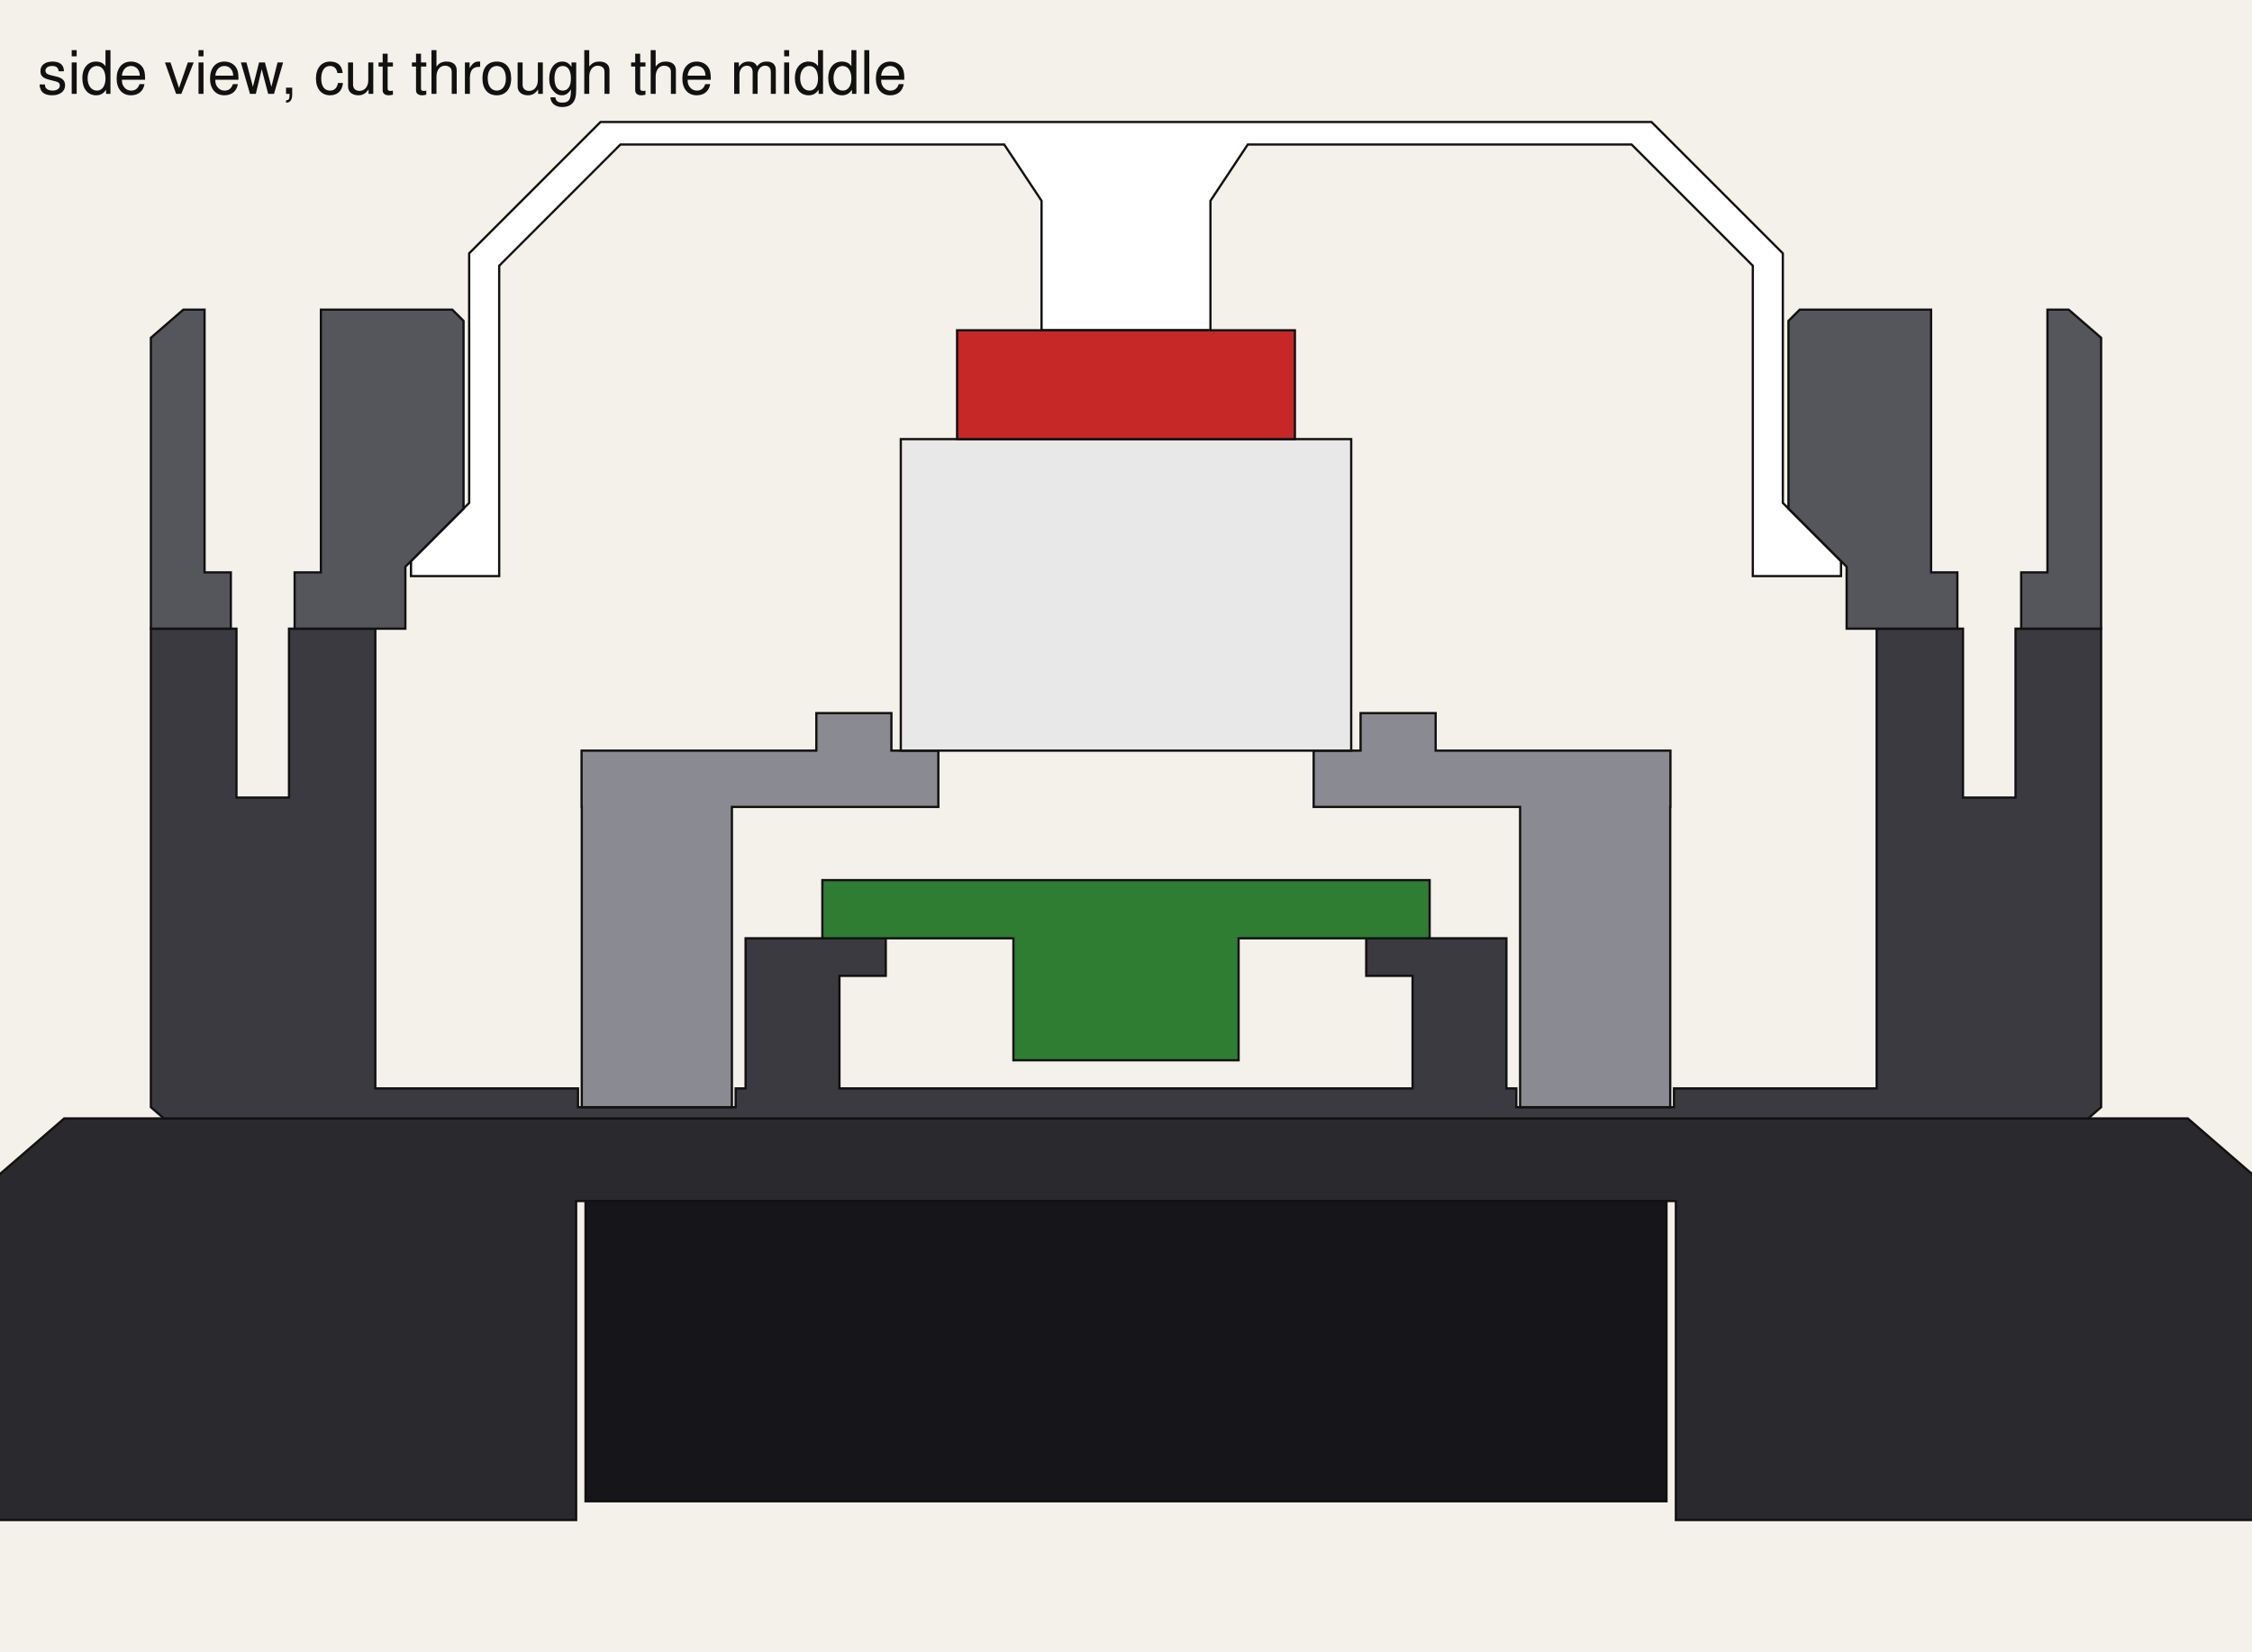
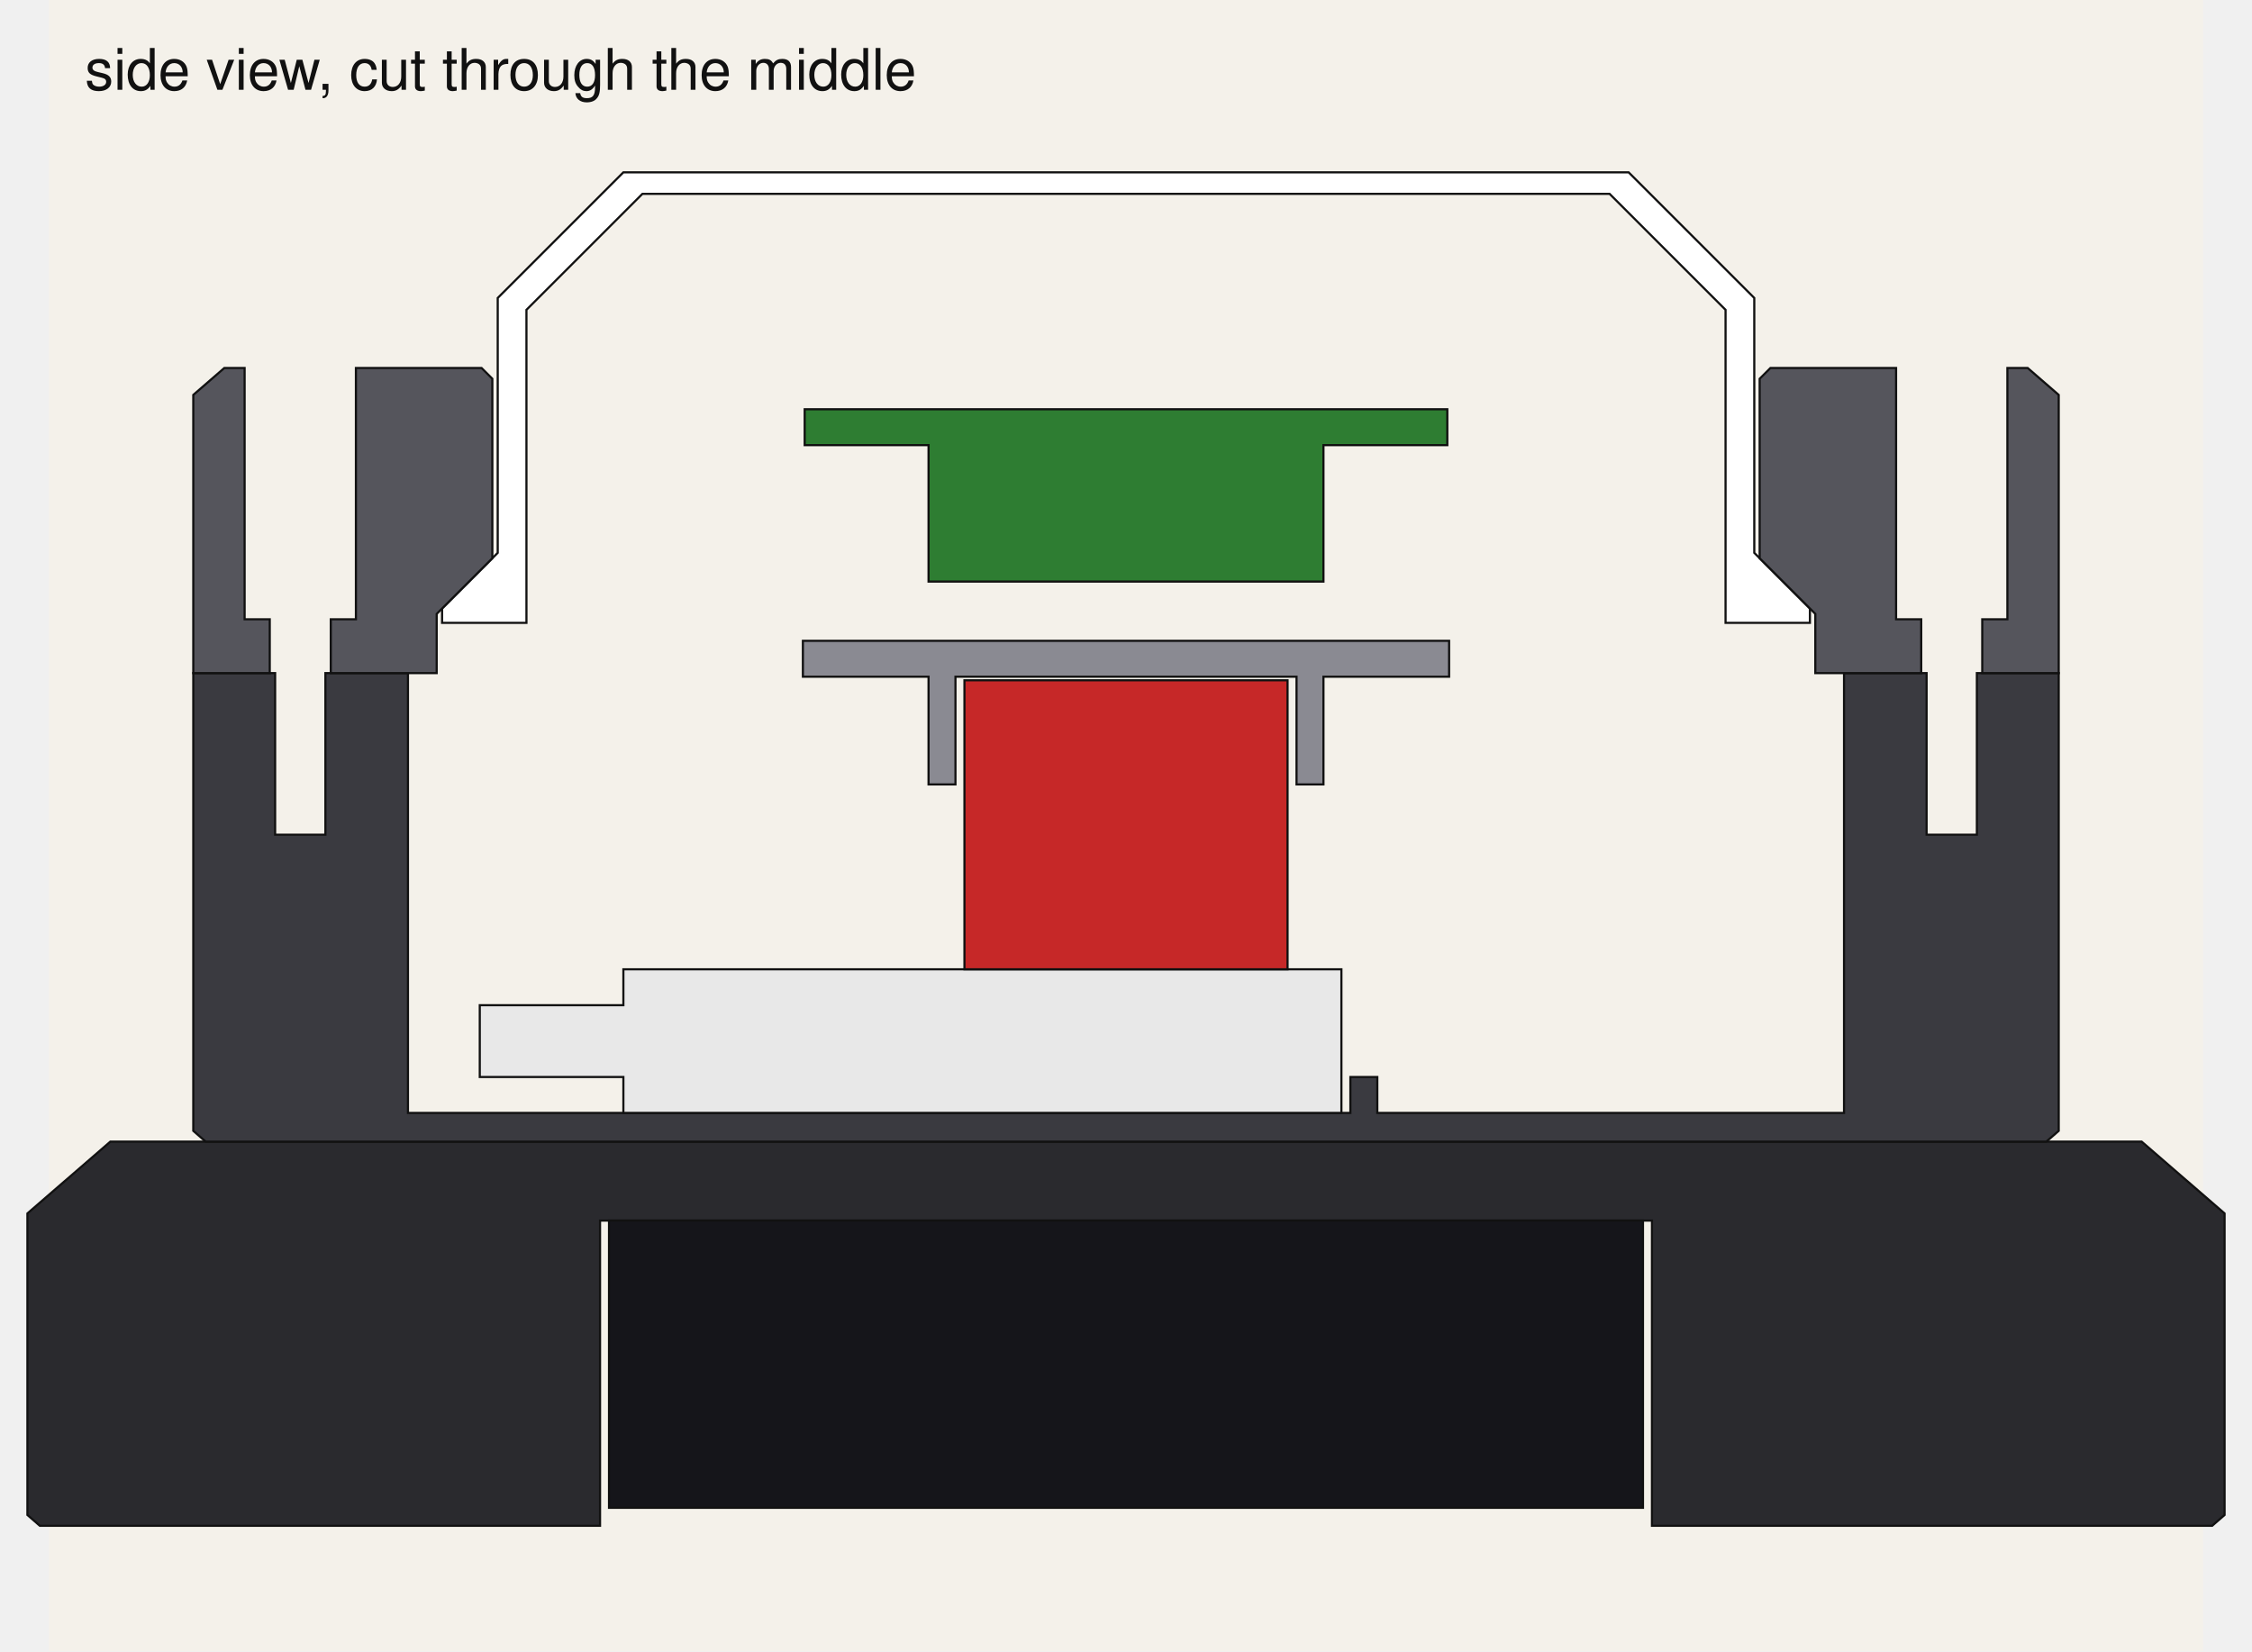
- <svg xmlns="http://www.w3.org/2000/svg" viewBox="-60 -58 120 88" width="1320" height="968">
-   <rect x="-60" y="-58" width="120" height="88" fill="#f4f1ea" />
+ <svg xmlns="http://www.w3.org/2000/svg" viewBox="-60 -62 120 92" width="1320" height="968">
+   <rect x="-60" y="-62" width="120" height="92" fill="#f4f1ea" />
  <path d="M61.20,5.60 L61.20,22.40 L60.51,23.00 L35.90,23.00 L35.56,23.00 L35.25,23.00 L34.98,23.00 L34.76,23.00 L34.58,23.00 L34.45,23.00 L34.37,23.00 L29.30,23.00 L29.30,14.50 L29.30,6.00 L26.12,6.00 L26.06,6.00 L25.94,6.00 L25.76,6.00 L25.53,6.00 L25.26,6.00 L24.95,6.00 L24.63,6.00 L24.30,6.00 L23.98,6.00 L23.68,6.00 L23.42,6.00 L23.21,6.00 L15.88,6.00 L11.63,6.00 L4.33,6.00 L3.93,6.00 L3.53,6.00 L3.15,6.00 L2.80,6.00 L2.50,6.00 L2.26,6.00 L2.09,6.00 L2.01,6.00 L2.00,6.00 L0.00,6.00 L-2.00,6.00 L-2.01,6.00 L-2.09,6.00 L-2.26,6.00 L-2.50,6.00 L-2.80,6.00 L-3.15,6.00 L-3.53,6.00 L-3.93,6.00 L-4.33,6.00 L-23.21,6.00 L-23.42,6.00 L-23.68,6.00 L-23.98,6.00 L-24.30,6.00 L-24.63,6.00 L-24.95,6.00 L-25.26,6.00 L-25.53,6.00 L-25.76,6.00 L-25.94,6.00 L-26.06,6.00 L-26.12,6.00 L-29.30,6.00 L-29.30,14.50 L-29.30,23.00 L-29.68,23.00 L-30.25,23.00 L-35.64,23.00 L-35.66,23.00 L-35.73,23.00 L-35.86,23.00 L-36.05,23.00 L-36.30,23.00 L-39.30,23.00 L-39.45,23.00 L-39.65,23.00 L-39.83,23.00 L-40.06,23.00 L-40.29,23.00 L-40.55,23.00 L-40.80,23.00 L-41.09,23.00 L-41.38,23.00 L-41.68,23.00 L-41.99,23.00 L-42.32,23.00 L-42.64,23.00 L-42.98,23.00 L-43.31,23.00 L-43.66,23.00 L-44.00,23.00 L-44.34,23.00 L-44.69,23.00 L-60.51,23.00 L-61.20,22.40 L-61.20,5.60 L-56.58,1.60 L56.58,1.60 Z" fill="#2a2a2e" fill-rule="evenodd" stroke="#111" stroke-width="0.12" />
-   <path d="M-47.40,-15.50 L-44.60,-15.50 L-44.60,-24.50 L-40.00,-24.50 L-40.00,0.00 L-36.53,0.00 L-34.69,0.00 L-33.52,0.00 L-29.20,0.00 L-29.20,0.50 L-29.20,1.00 L-25.00,1.00 L-20.80,1.00 L-20.80,0.50 L-20.80,0.00 L-20.29,0.00 L-20.27,0.00 L-20.27,-5.71 L-20.27,-7.61 L-20.27,-7.90 L-20.27,-8.00 L-20.02,-8.00 L-14.56,-8.00 L-13.31,-8.00 L-12.80,-8.00 L-12.80,-6.83 L-12.80,-6.00 L-13.31,-6.00 L-15.27,-6.00 L-15.27,-5.71 L-15.27,0.00 L13.78,0.00 L15.27,0.00 L15.27,-0.29 L15.27,-6.00 L13.31,-6.00 L12.80,-6.00 L12.80,-7.17 L12.80,-8.00 L13.31,-8.00 L15.69,-8.00 L16.73,-8.00 L20.02,-8.00 L20.27,-8.00 L20.27,-6.10 L20.27,-0.39 L20.27,-0.29 L20.27,0.00 L20.55,0.00 L20.80,0.00 L20.80,0.50 L20.80,1.00 L25.00,1.00 L29.20,1.00 L29.20,0.50 L29.20,0.00 L33.52,0.00 L34.69,0.00 L36.53,0.00 L40.00,0.00 L40.00,-24.50 L44.60,-24.50 L44.60,-15.50 L47.40,-15.50 L47.40,-24.50 L51.96,-24.50 L51.96,1.00 L51.27,1.60 L0.00,1.60 L-51.27,1.60 L-51.96,1.00 L-51.96,-24.50 L-47.40,-24.50 Z" fill="#3a3a40" fill-rule="evenodd" stroke="#111" stroke-width="0.12" />
-   <path d="M-12.50,-19.00 L-12.50,-18.00 L-11.17,-18.00 L-10.00,-18.00 L-10.00,-16.50 L-10.00,-15.00 L-12.75,-15.00 L-15.32,-15.00 L-15.32,-15.00 L-16.50,-15.00 L-18.75,-15.00 L-21.00,-15.00 L-21.00,-7.00 L-21.00,1.00 L-25.00,1.00 L-29.00,1.00 L-29.00,-7.00 L-29.00,-15.00 L-29.00,-15.00 L-29.01,-15.00 L-29.01,-16.50 L-29.01,-18.00 L-22.75,-18.00 L-16.50,-18.00 L-16.50,-18.28 L-16.50,-19.00 L-16.50,-20.00 L-14.32,-20.00 L-12.50,-20.00 Z M16.50,-19.00 L16.50,-18.28 L16.50,-18.00 L22.75,-18.00 L29.01,-18.00 L29.01,-16.50 L29.01,-15.00 L29.00,-15.00 L29.00,-15.00 L29.00,-7.00 L29.00,1.00 L25.00,1.00 L21.00,1.00 L21.00,-7.00 L21.00,-15.00 L18.75,-15.00 L16.50,-15.00 L15.32,-15.00 L15.32,-15.00 L12.75,-15.00 L10.00,-15.00 L10.00,-16.50 L10.00,-18.00 L11.17,-18.00 L12.50,-18.00 L12.50,-19.00 L12.50,-20.00 L14.32,-20.00 L16.50,-20.00 Z" fill="#8a8a92" fill-rule="evenodd" stroke="#111" stroke-width="0.12" />
-   <path d="M35.00,-44.50 L35.00,-31.20 L38.10,-28.10 L38.10,-27.30 L33.40,-27.30 L33.40,-43.84 L26.94,-50.30 L6.49,-50.30 L4.50,-47.30 L4.50,-40.40 L-4.50,-40.40 L-4.50,-47.30 L-6.49,-50.30 L-26.94,-50.30 L-33.40,-43.84 L-33.40,-27.30 L-38.10,-27.30 L-38.10,-28.10 L-35.00,-31.20 L-35.00,-44.50 L-28.00,-51.50 L0.00,-51.50 L28.00,-51.50 Z" fill="#ffffff" fill-rule="evenodd" stroke="#111" stroke-width="0.12" />
+   <path d="M-47.40,-15.50 L-44.60,-15.50 L-44.60,-24.50 L-40.00,-24.50 L-40.00,0.00 L-26.81,0.00 L-18.86,0.00 L-13.53,0.00 L-8.52,0.00 L-7.77,0.00 L-2.12,0.00 L-2.06,0.00 L-1.90,0.00 L-1.62,0.00 L-1.26,0.00 L-0.83,0.00 L-0.36,0.00 L0.11,0.00 L0.58,0.00 L12.50,0.00 L12.50,-1.00 L12.50,-2.00 L13.21,-2.00 L14.00,-2.00 L14.00,-0.94 L14.00,0.00 L26.06,0.00 L27.27,0.00 L28.64,0.00 L30.20,0.00 L32.01,0.00 L34.16,0.00 L36.76,0.00 L40.00,0.00 L40.00,-24.50 L44.60,-24.50 L44.60,-15.50 L47.40,-15.50 L47.40,-24.50 L51.96,-24.50 L51.96,1.00 L51.27,1.60 L0.00,1.60 L-51.27,1.60 L-51.96,1.00 L-51.96,-24.50 L-47.40,-24.50 Z" fill="#3a3a40" fill-rule="evenodd" stroke="#111" stroke-width="0.12" />
+   <path d="M35.00,-45.40 L35.00,-31.20 L38.10,-28.10 L38.10,-27.30 L33.40,-27.30 L33.40,-44.74 L26.94,-51.20 L0.00,-51.20 L-26.94,-51.20 L-33.40,-44.74 L-33.40,-27.30 L-38.10,-27.30 L-38.10,-28.10 L-35.00,-31.20 L-35.00,-45.40 L-28.00,-52.40 L0.00,-52.40 L28.00,-52.40 Z" fill="#ffffff" fill-rule="evenodd" stroke="#111" stroke-width="0.12" />
+   <path d="M18.00,-24.30 L17.46,-24.30 L16.96,-24.30 L16.49,-24.30 L16.04,-24.30 L15.62,-24.30 L15.22,-24.30 L14.83,-24.30 L14.46,-24.30 L14.10,-24.30 L13.75,-24.30 L13.41,-24.30 L13.08,-24.30 L12.75,-24.30 L12.43,-24.30 L11.00,-24.30 L11.00,-21.30 L11.00,-18.30 L10.20,-18.30 L9.50,-18.30 L9.50,-21.30 L9.50,-24.30 L0.00,-24.30 L-9.50,-24.30 L-9.50,-21.30 L-9.50,-18.30 L-10.20,-18.30 L-11.00,-18.30 L-11.00,-21.30 L-11.00,-24.30 L-12.43,-24.30 L-12.75,-24.30 L-13.08,-24.30 L-13.41,-24.30 L-13.75,-24.30 L-14.10,-24.30 L-14.46,-24.30 L-14.83,-24.30 L-15.22,-24.30 L-15.62,-24.30 L-16.04,-24.30 L-16.49,-24.30 L-16.96,-24.30 L-17.46,-24.30 L-18.00,-24.30 L-18.00,-26.30 L-17.43,-26.30 L-16.90,-26.30 L-16.41,-26.30 L-15.94,-26.30 L-15.51,-26.30 L-15.09,-26.30 L-14.70,-26.30 L-14.32,-26.30 L-13.95,-26.30 L-13.60,-26.30 L-13.25,-26.30 L-12.92,-26.30 L-12.59,-26.30 L-12.27,-26.30 L1.21,-26.30 L1.87,-26.30 L2.57,-26.30 L3.32,-26.30 L4.13,-26.30 L4.99,-26.30 L5.93,-26.30 L6.95,-26.30 L8.07,-26.30 L9.30,-26.30 L10.65,-26.30 L12.17,-26.30 L13.87,-26.30 L15.79,-26.30 L18.00,-26.30 Z" fill="#8a8a92" fill-rule="evenodd" stroke="#111" stroke-width="0.12" />
  <path d="M-49.10,-27.50 L-47.70,-27.50 L-47.70,-24.50 L-51.96,-24.50 L-51.96,-40.00 L-50.23,-41.50 L-49.10,-41.50 Z M-35.30,-40.90 L-35.30,-30.90 L-38.40,-27.80 L-38.40,-24.50 L-44.30,-24.50 L-44.30,-27.50 L-42.90,-27.50 L-42.90,-41.50 L-35.90,-41.50 Z M42.90,-27.50 L44.30,-27.50 L44.30,-24.50 L38.40,-24.50 L38.40,-27.80 L35.30,-30.90 L35.30,-40.90 L35.90,-41.50 L42.90,-41.50 Z M51.96,-40.00 L51.96,-24.50 L47.70,-24.50 L47.70,-27.50 L49.10,-27.50 L49.10,-41.50 L50.23,-41.50 Z" fill="#55555c" fill-rule="evenodd" stroke="#111" stroke-width="0.12" />
-   <path d="M16.18,-9.38 L16.18,-8.00 L10.93,-8.00 L6.00,-8.00 L6.00,-6.92 L6.00,-1.50 L-4.00,-1.50 L-6.00,-1.50 L-6.00,-2.58 L-6.00,-8.00 L-10.93,-8.00 L-16.18,-8.00 L-16.18,-9.72 L-16.18,-11.10 L6.94,-11.10 L16.18,-11.10 Z" fill="#2e7d32" fill-rule="evenodd" stroke="#111" stroke-width="0.12" />
-   <path d="M12.00,-26.30 L12.00,-18.00 L0.00,-18.00 L-12.00,-18.00 L-12.00,-26.30 L-12.00,-34.60 L0.00,-34.60 L12.00,-34.60 Z" fill="#e8e8e8" fill-rule="evenodd" stroke="#111" stroke-width="0.12" />
-   <path d="M9.00,-37.50 L9.00,-34.60 L0.00,-34.60 L-9.00,-34.60 L-9.00,-37.50 L-9.00,-40.40 L0.00,-40.40 L9.00,-40.40 Z" fill="#c62828" fill-rule="evenodd" stroke="#111" stroke-width="0.12" />
+   <path d="M12.00,-4.00 L12.00,0.00 L-4.54,0.00 L-4.89,0.00 L-5.25,0.00 L-5.61,0.00 L-5.96,0.00 L-6.29,0.00 L-6.60,0.00 L-6.88,0.00 L-7.12,0.00 L-7.31,0.00 L-7.46,0.00 L-7.55,0.00 L-7.58,0.00 L-8.00,0.00 L-18.98,0.00 L-19.00,0.00 L-19.05,0.00 L-19.14,0.00 L-19.26,0.00 L-19.42,0.00 L-19.60,0.00 L-19.81,0.00 L-20.03,0.00 L-20.27,0.00 L-20.52,0.00 L-20.77,0.00 L-21.01,0.00 L-21.25,0.00 L-21.47,0.00 L-21.68,0.00 L-21.86,0.00 L-22.02,0.00 L-22.15,0.00 L-22.26,0.00 L-22.33,0.00 L-28.00,0.00 L-28.00,-1.50 L-28.00,-2.00 L-32.00,-2.00 L-36.00,-2.00 L-36.00,-4.00 L-36.00,-6.00 L-32.00,-6.00 L-28.00,-6.00 L-28.00,-6.50 L-28.00,-8.00 L-21.47,-8.00 L-21.25,-8.00 L-21.01,-8.00 L-20.77,-8.00 L-20.52,-8.00 L-20.27,-8.00 L-20.03,-8.00 L-19.81,-8.00 L-19.60,-8.00 L-19.42,-8.00 L-8.00,-8.00 L-7.58,-8.00 L-7.55,-8.00 L-7.46,-8.00 L-7.31,-8.00 L-7.12,-8.00 L-6.88,-8.00 L-6.60,-8.00 L-6.29,-8.00 L-5.96,-8.00 L-5.61,-8.00 L-5.25,-8.00 L-4.89,-8.00 L-4.54,-8.00 L-4.21,-8.00 L-3.89,-8.00 L-3.60,-8.00 L-3.34,-8.00 L-3.12,-8.00 L12.00,-8.00 Z" fill="#e8e8e8" fill-rule="evenodd" stroke="#111" stroke-width="0.12" />
+   <path d="M9.00,-16.05 L9.00,-8.00 L0.00,-8.00 L-9.00,-8.00 L-9.00,-16.05 L-9.00,-24.10 L0.00,-24.10 L9.00,-24.10 Z" fill="#c62828" fill-rule="evenodd" stroke="#111" stroke-width="0.12" />
+   <path d="M17.90,-37.20 L11.00,-37.20 L11.00,-33.41 L11.00,-33.40 L11.00,-29.60 L0.00,-29.60 L-11.00,-29.60 L-11.00,-33.40 L-11.00,-33.41 L-11.00,-37.20 L-17.90,-37.20 L-17.90,-39.20 L0.00,-39.20 L17.90,-39.20 Z" fill="#2e7d32" fill-rule="evenodd" stroke="#111" stroke-width="0.12" />
  <path d="" fill="#1a3a6e" fill-rule="evenodd" stroke="#111" stroke-width="0.12" />
  <path d="" fill="#d8d8d8" fill-rule="evenodd" stroke="#111" stroke-width="0.12" />
  <path d="M28.80,14.00 L28.80,22.00 L0.00,22.00 L-28.80,22.00 L-28.80,14.00 L-28.80,6.00 L0.00,6.00 L28.80,6.00 Z" fill="#15151a" fill-rule="evenodd" stroke="#111" stroke-width="0.12" />
-   <text x="-58" y="-53" font-family="Helvetica" font-size="3.2" fill="#111">side view, cut through the middle</text>
+   <text x="-58" y="-57" font-family="Helvetica" font-size="3.2" fill="#111">side view, cut through the middle</text>
</svg>
